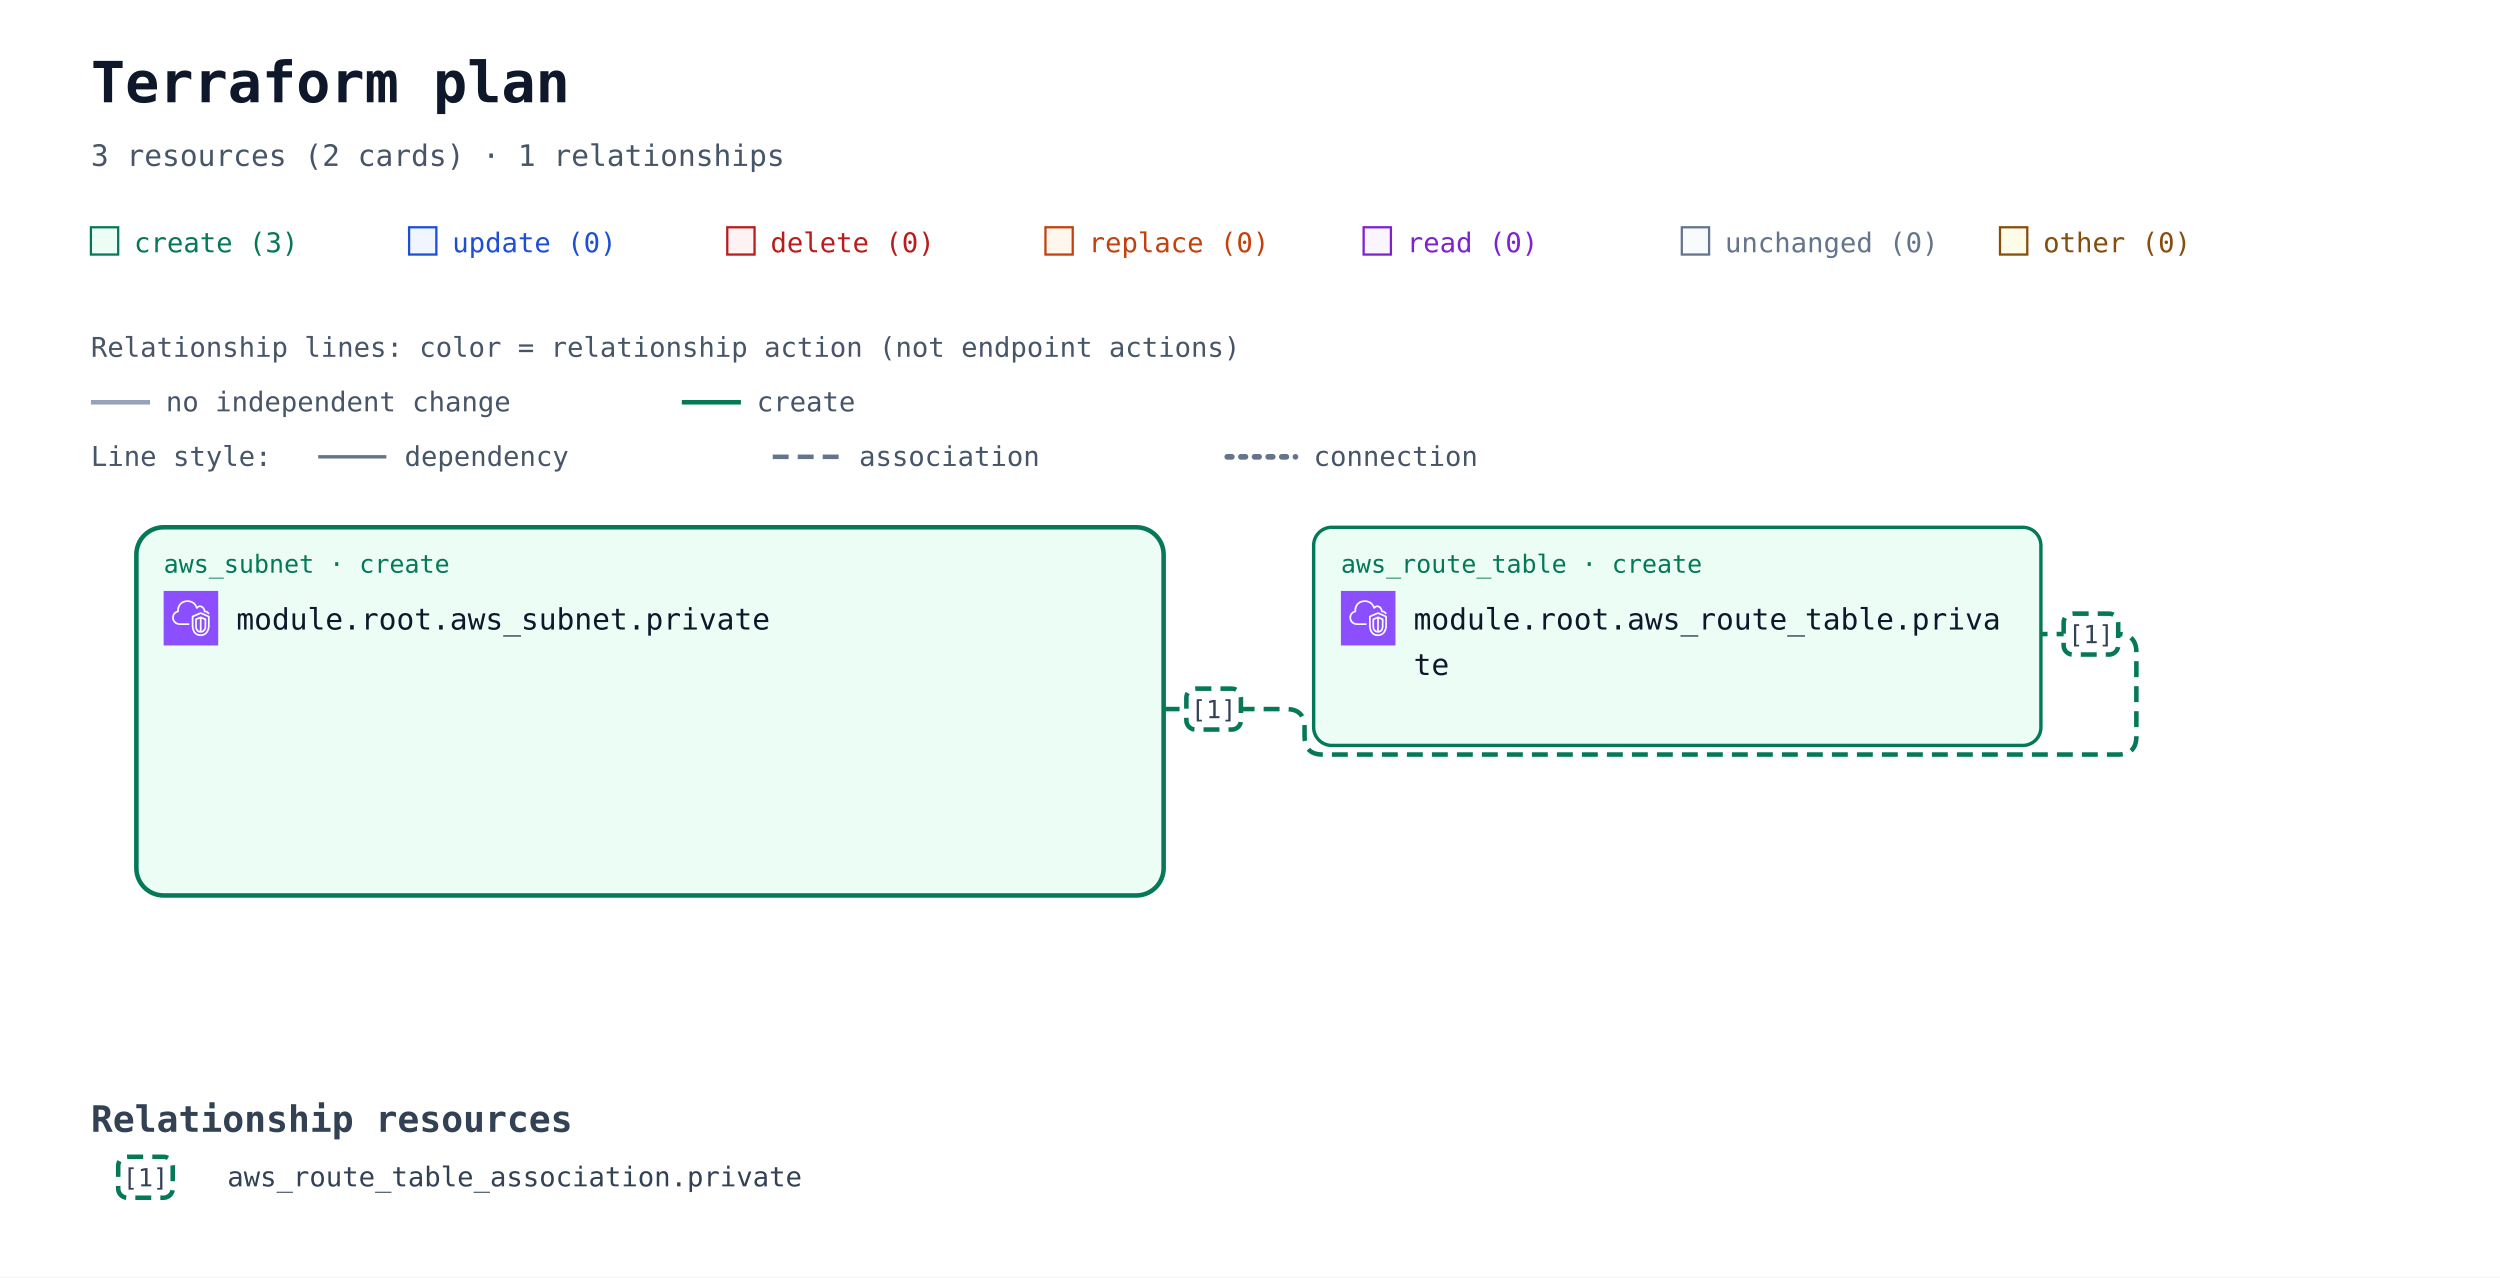
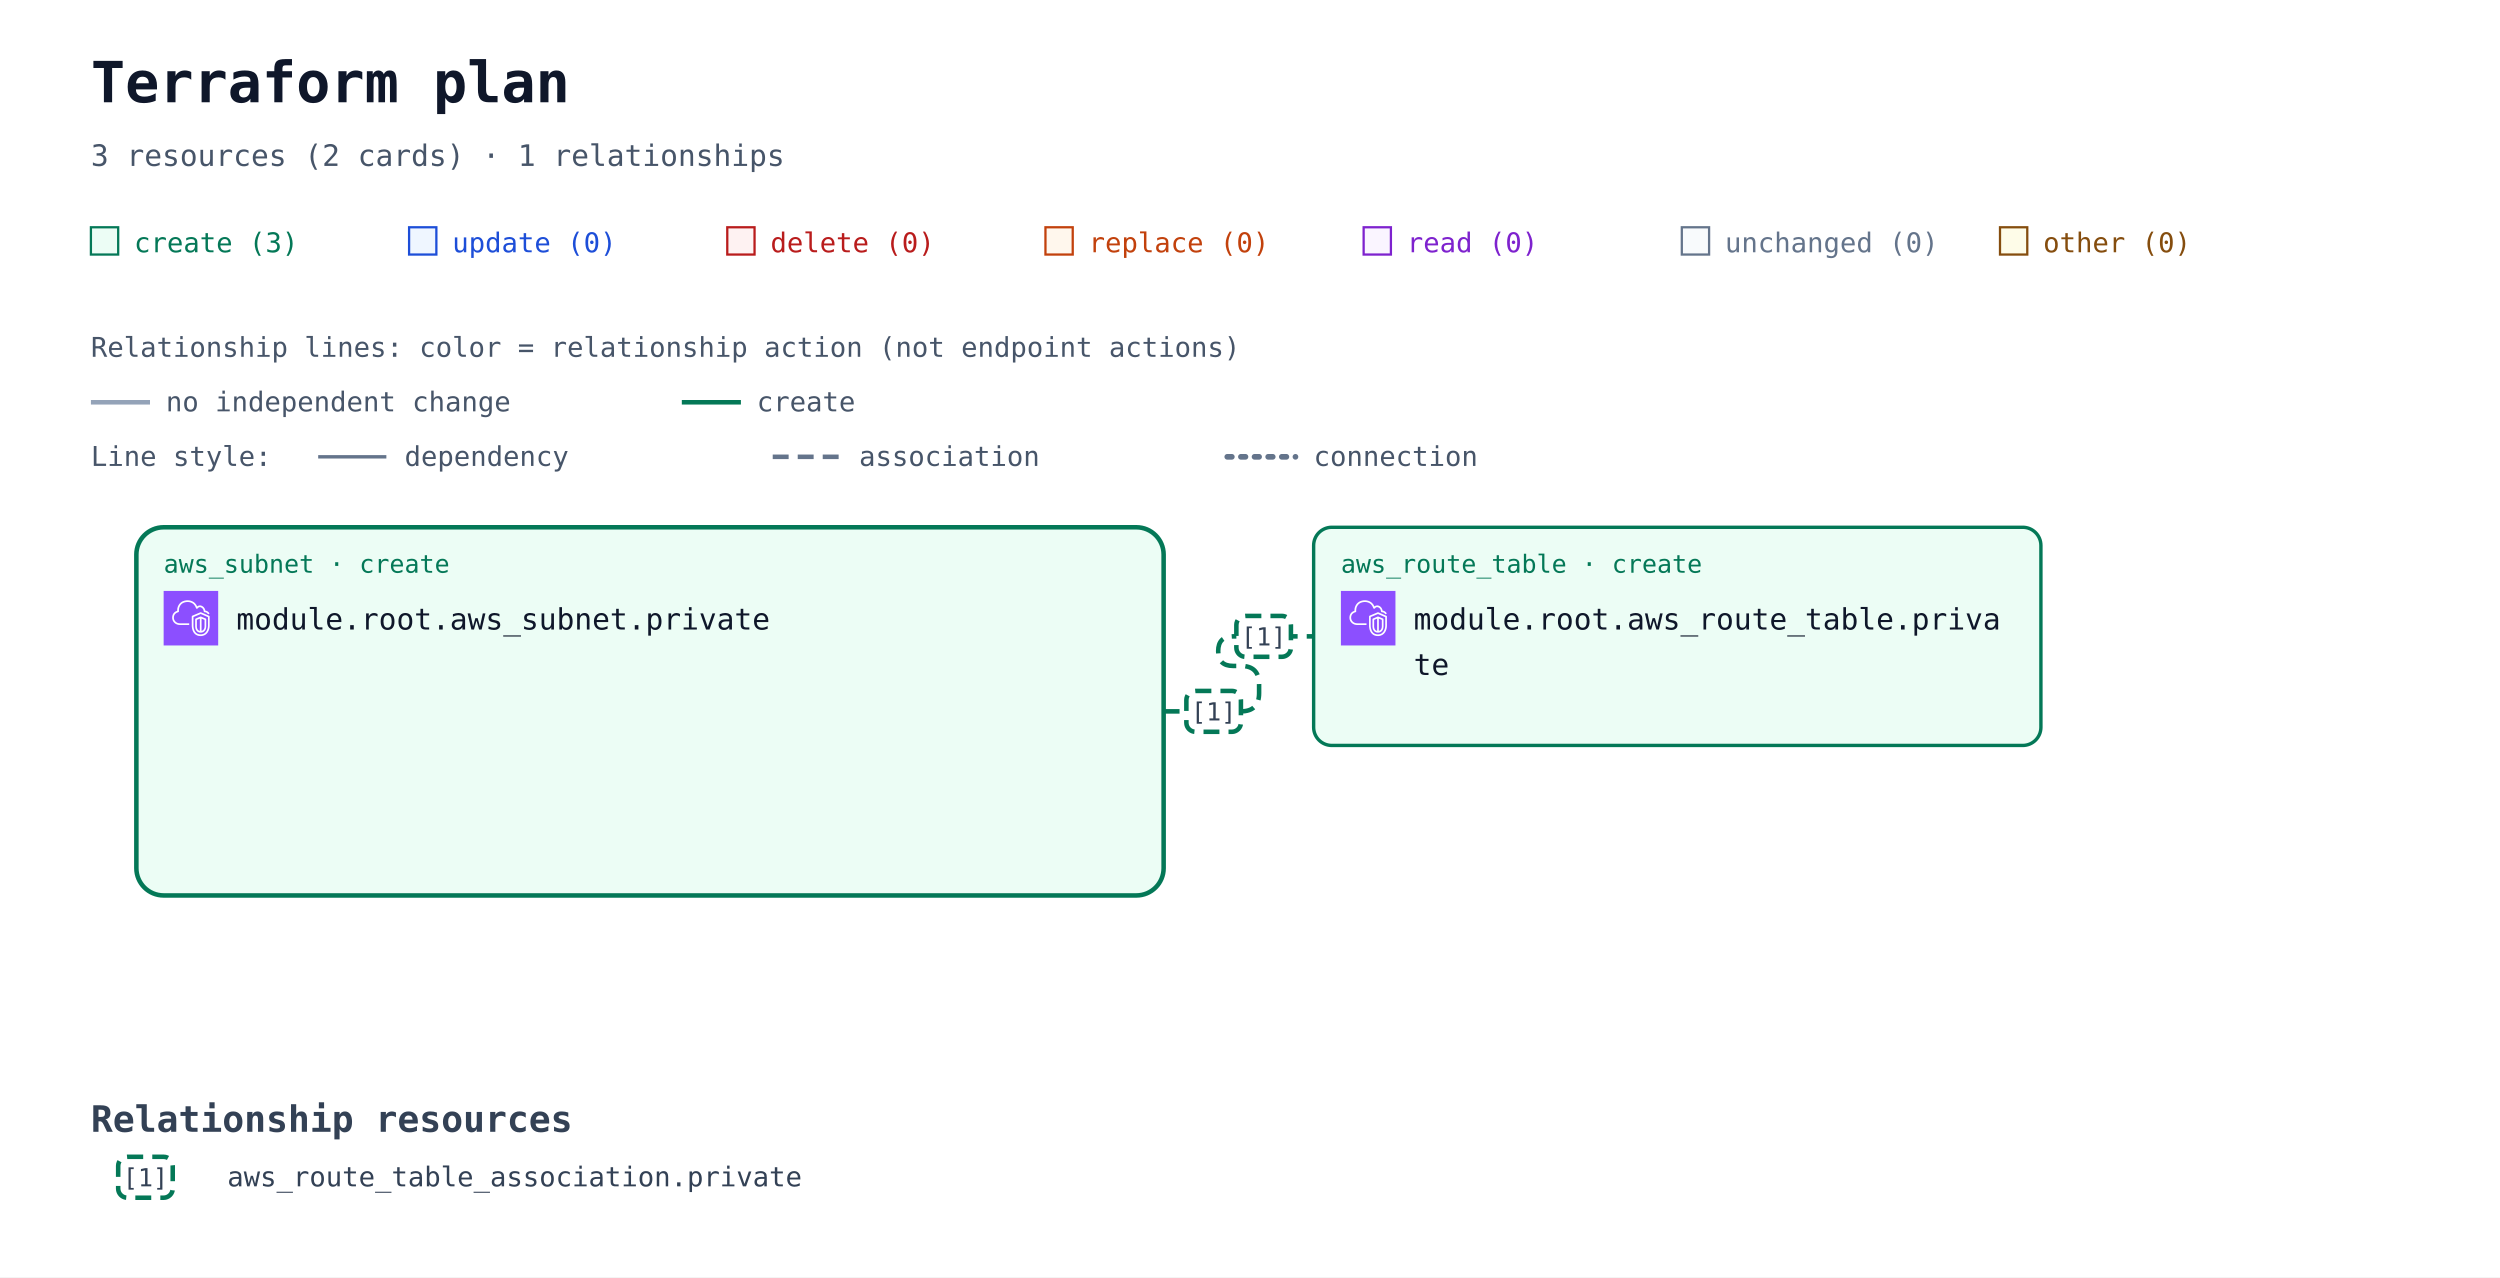
<svg xmlns="http://www.w3.org/2000/svg" width="1100" height="562" viewBox="0 0 1100 562" role="img" aria-labelledby="title description">
  <defs>
    <marker id="arrow" viewBox="0 0 10 10" refX="9" refY="5" markerWidth="7" markerHeight="7" markerUnits="userSpaceOnUse" orient="auto-start-reverse">
      <path d="M 0 0 L 10 5 L 0 10 z" fill="#94a3b8" />
    </marker>
    <marker id="arrow-create" viewBox="0 0 10 10" refX="9" refY="5" markerWidth="7" markerHeight="7" markerUnits="userSpaceOnUse" orient="auto-start-reverse">
      <path d="M 0 0 L 10 5 L 0 10 z" fill="#047857" />
    </marker>
    <symbol id="planorama-icon-aws-vpc" viewBox="0 0 64 64">
      <g>
        <g id="planorama-icon-aws-vpc-local-49636f6e2d4172636869746563747572652f34382f417263685f416d617a6f6e2d5669727475616c2d507269766174652d436c6f75645f3438" stroke="none" stroke-width="1" fill="none" fill-rule="evenodd">
          <g id="planorama-icon-aws-vpc-local-49636f6e2d4172636869746563747572652d42472f34382f4e6574776f726b696e672d436f6e74656e742d44656c6976657279" fill="#8C4FFF">
            <rect id="planorama-icon-aws-vpc-local-52656374616e676c65" x="0" y="0" width="64" height="64" />
          </g>
          <path d="M48,33.977 L44.499,32.508 L44.499,46.878 C47.906,46.147 47.998,42.181 48,41.995 L48,33.977 Z M42.499,46.923 L42.499,32.508 L39,33.977 L39,42.004 C39.008,42.466 39.183,46.339 42.499,46.923 L42.499,46.923 Z M43.112,30.082 C43.358,29.977 43.638,29.978 43.886,30.081 L49.387,32.39 C49.759,32.546 50,32.909 50,33.312 L50,42.004 C49.978,44.431 48.562,49.004 43.37,49.004 C38.393,49.004 37.026,44.432 37,42.015 L37,33.312 C37,32.909 37.241,32.546 37.613,32.39 L43.112,30.082 Z M52,30.792 L43.492,27.092 L35,30.668 L35,41.025 C34.999,41.09 34.963,46.009 37.807,48.894 C39.187,50.294 41.059,51.004 43.37,51.004 C51.808,51.004 51.996,41.425 52,41.018 L52,30.792 Z M54,30.136 L54,41.025 C53.973,45.173 51.716,53.004 43.37,53.004 C40.498,53.004 38.145,52.09 36.373,50.288 C32.941,46.797 32.996,41.243 33,41.008 L33,30.004 C33,29.602 33.241,29.238 33.612,29.082 L43.111,25.082 C43.363,24.976 43.647,24.978 43.897,25.087 L53.398,29.219 C53.764,29.378 54,29.738 54,30.136 L54,30.136 Z M19,38.004 L30,38.004 L30,40.004 L19,40.004 C14.216,40.004 10.271,36.483 10.02,31.988 C10.002,31.813 10,31.599 10,31.385 C10,26.086 13.654,24.038 15.919,23.278 C15.902,23.063 15.891,22.843 15.891,22.626 C15.891,18.039 18.658,13.701 22.621,12.079 C27.58,10.049 33.235,10.937 36.695,14.285 C37.718,15.282 38.604,16.596 39.343,18.206 C40.299,17.422 41.392,17.004 42.523,17.004 C45.234,17.004 48.281,19.296 48.9,23.062 C51.069,23.344 52.936,24.639 53.896,26.582 L52.104,27.469 C51.34,25.925 49.806,25.004 48,25.004 C47.471,25.004 47.033,24.591 47.002,24.063 C46.807,20.762 44.275,19.004 42.523,19.004 C41.55,19.004 40.582,19.574 39.797,20.608 C39.575,20.899 39.215,21.048 38.852,20.993 C38.49,20.938 38.187,20.691 38.062,20.348 C37.327,18.346 36.398,16.789 35.302,15.72 C32.406,12.917 27.615,12.196 23.379,13.93 C19.775,15.405 17.891,19.421 17.891,22.626 C17.891,23.026 17.947,23.503 17.993,23.886 C18.053,24.386 17.73,24.853 17.24,24.975 C15.283,25.459 12,26.937 12,31.385 C12,31.535 11.998,31.685 12.013,31.836 C12.209,35.312 15.276,38.004 19,38.004 L19,38.004 Z" id="planorama-icon-aws-vpc-local-416d617a6f6e2d5669727475616c2d507269766174652d436c6f75645f49636f6e5f34385f5371756964" fill="#FFFFFF" />
        </g>
      </g>
    </symbol>
  </defs>
  <rect width="100%" height="100%" fill="#ffffff" />
  <g font-family="ui-monospace, SFMono-Regular, Consolas, monospace">
    <text x="40" y="45" font-size="25" font-weight="700" fill="#0f172a">Terraform plan</text>
    <text x="40" y="73" font-size="13" fill="#475569">3 resources (2 cards) · 1 relationships</text>
    <rect x="40" y="100" width="12" height="12" fill="#ecfdf5" stroke="#047857" />
    <text x="59" y="111" font-size="12" fill="#047857">create (3)</text>
    <rect x="180" y="100" width="12" height="12" fill="#eff6ff" stroke="#1d4ed8" />
    <text x="199" y="111" font-size="12" fill="#1d4ed8">update (0)</text>
    <rect x="320" y="100" width="12" height="12" fill="#fef2f2" stroke="#b91c1c" />
    <text x="339" y="111" font-size="12" fill="#b91c1c">delete (0)</text>
    <rect x="460" y="100" width="12" height="12" fill="#fff7ed" stroke="#c2410c" />
    <text x="479" y="111" font-size="12" fill="#c2410c">replace (0)</text>
    <rect x="600" y="100" width="12" height="12" fill="#faf5ff" stroke="#7e22ce" />
    <text x="619" y="111" font-size="12" fill="#7e22ce">read (0)</text>
    <rect x="740" y="100" width="12" height="12" fill="#f8fafc" stroke="#64748b" />
    <text x="759" y="111" font-size="12" fill="#64748b">unchanged (0)</text>
    <rect x="880" y="100" width="12" height="12" fill="#fefce8" stroke="#854d0e" />
    <text x="899" y="111" font-size="12" fill="#854d0e">other (0)</text>
    <g id="relationship-legend" font-size="12" fill="#475569">
      <text x="40" y="157">Relationship lines: color = relationship action (not endpoint actions)</text>
      <path d="M 40 177 H 66" stroke="#94a3b8" stroke-width="2" />
      <text x="73" y="181">no independent change</text>
      <path d="M 300 177 H 326" stroke="#047857" stroke-width="2" />
      <text x="333" y="181">create</text>
      <text x="40" y="205">Line style:</text>
      <path d="M 140 201 H 170" stroke="#64748b" stroke-width="1.5" />
      <text x="178" y="205">dependency</text>
      <path d="M 340 201 H 370" stroke="#64748b" stroke-width="2" stroke-dasharray="7 4" />
      <text x="378" y="205">association</text>
      <path d="M 540 201 H 570" stroke="#64748b" stroke-width="2.5" stroke-dasharray="2 4" stroke-linecap="round" />
      <text x="578" y="205">connection</text>
    </g>
    <g transform="translate(0 72)">
      <g data-container="resource-6177735f7375626e65742e70726976617465-current">
        <rect x="60" y="160" width="452" height="162" rx="12" fill="#ecfdf5" stroke="#047857" stroke-width="2" data-mode="managed" />
      </g>
-       <path d="M 512 240 L 566 240 Q 574 240 574 248 L 574 252 Q 574 260 582 260 L 932 260 Q 940 260 940 252 L 940 215 Q 940 207 932 207 L 898 207 " data-edge-kind="association" data-directionality="undirected" data-source="resource-6177735f7375626e65742e70726976617465-current" data-target="resource-6177735f726f7574655f7461626c652e70726976617465-current" fill="none" stroke="#047857" stroke-width="2" stroke-dasharray="7 4" stroke-linejoin="round" />
+       <path d="M 512 241 L 546 241 Q 554 241 554 233 L 554 229 Q 554 221 546 221 L 542.5 221 Q 536 221 536 214.5 L 536 214.5 Q 536 208 542.5 208 L 578 208 " data-edge-kind="association" data-directionality="undirected" data-source="resource-6177735f7375626e65742e70726976617465-current" data-target="resource-6177735f726f7574655f7461626c652e70726976617465-current" fill="none" stroke="#047857" stroke-width="2" stroke-dasharray="7 4" stroke-linejoin="round" />
      <g id="resource-6177735f726f7574655f7461626c652e70726976617465-current" data-architecture-id="terraform:6177735f726f7574655f7461626c652e70726976617465-current" data-qualified-address="module.root.aws_route_table.private" data-terraform-address="aws_route_table.private">
        <rect x="578" y="160" width="320" height="96" rx="8" fill="#ecfdf5" stroke="#047857" stroke-width="1.5" data-mode="managed" />
        <text x="590" y="180" font-size="11" fill="#047857">aws_route_table · create</text>
        <use href="#planorama-icon-aws-vpc" x="590" y="188" width="24" height="24" aria-hidden="true" />
        <text x="622" y="205" font-size="13" fill="#0f172a">module.root.aws_route_table.priva</text>
        <text x="622" y="225" font-size="13" fill="#0f172a">te</text>
        <text x="590" y="244" font-size="10" fill="#64748b" />
      </g>
      <g id="resource-6177735f7375626e65742e70726976617465-current" data-architecture-id="terraform:6177735f7375626e65742e70726976617465-current" data-qualified-address="module.root.aws_subnet.private" data-terraform-address="aws_subnet.private">
        <text x="72" y="180" font-size="11" fill="#047857">aws_subnet · create</text>
        <use href="#planorama-icon-aws-vpc" x="72" y="188" width="24" height="24" aria-hidden="true" />
        <text x="104" y="205" font-size="13" fill="#0f172a">module.root.aws_subnet.private</text>
        <text x="72" y="244" font-size="10" fill="#64748b" />
      </g>
      <g data-relationship-marker="1">
-         <rect x="908" y="198" width="24" height="18" rx="4" fill="#ffffff" stroke="#047857" stroke-width="2" stroke-dasharray="7 4" />
-         <text x="920" y="211" text-anchor="middle" font-size="11" fill="#334155">[1]</text>
+         <rect x="544" y="199" width="24" height="18" rx="4" fill="#ffffff" stroke="#047857" stroke-width="2" stroke-dasharray="7 4" />
+         <text x="556" y="212" text-anchor="middle" font-size="11" fill="#334155">[1]</text>
      </g>
      <g data-relationship-marker="1">
-         <rect x="522" y="231" width="24" height="18" rx="4" fill="#ffffff" stroke="#047857" stroke-width="2" stroke-dasharray="7 4" />
-         <text x="534" y="244" text-anchor="middle" font-size="11" fill="#334155">[1]</text>
+         <rect x="522" y="232" width="24" height="18" rx="4" fill="#ffffff" stroke="#047857" stroke-width="2" stroke-dasharray="7 4" />
+         <text x="534" y="245" text-anchor="middle" font-size="11" fill="#334155">[1]</text>
      </g>
      <g data-relationship-index="true">
        <text x="40" y="426" font-size="16" font-weight="700" fill="#334155">Relationship resources</text>
        <g data-relationship-entry="1">
          <rect x="52" y="437" width="24" height="18" rx="4" fill="#ffffff" stroke="#047857" stroke-width="2" stroke-dasharray="7 4" />
          <text x="64" y="450" text-anchor="middle" font-size="11" fill="#334155">[1]</text>
          <text data-source-address="aws_route_table_association.private" font-size="12" fill="#334155">
            <tspan x="100" y="450" xml:space="preserve">aws_route_table_association.private</tspan>
          </text>
        </g>
      </g>
    </g>
  </g>
</svg>
